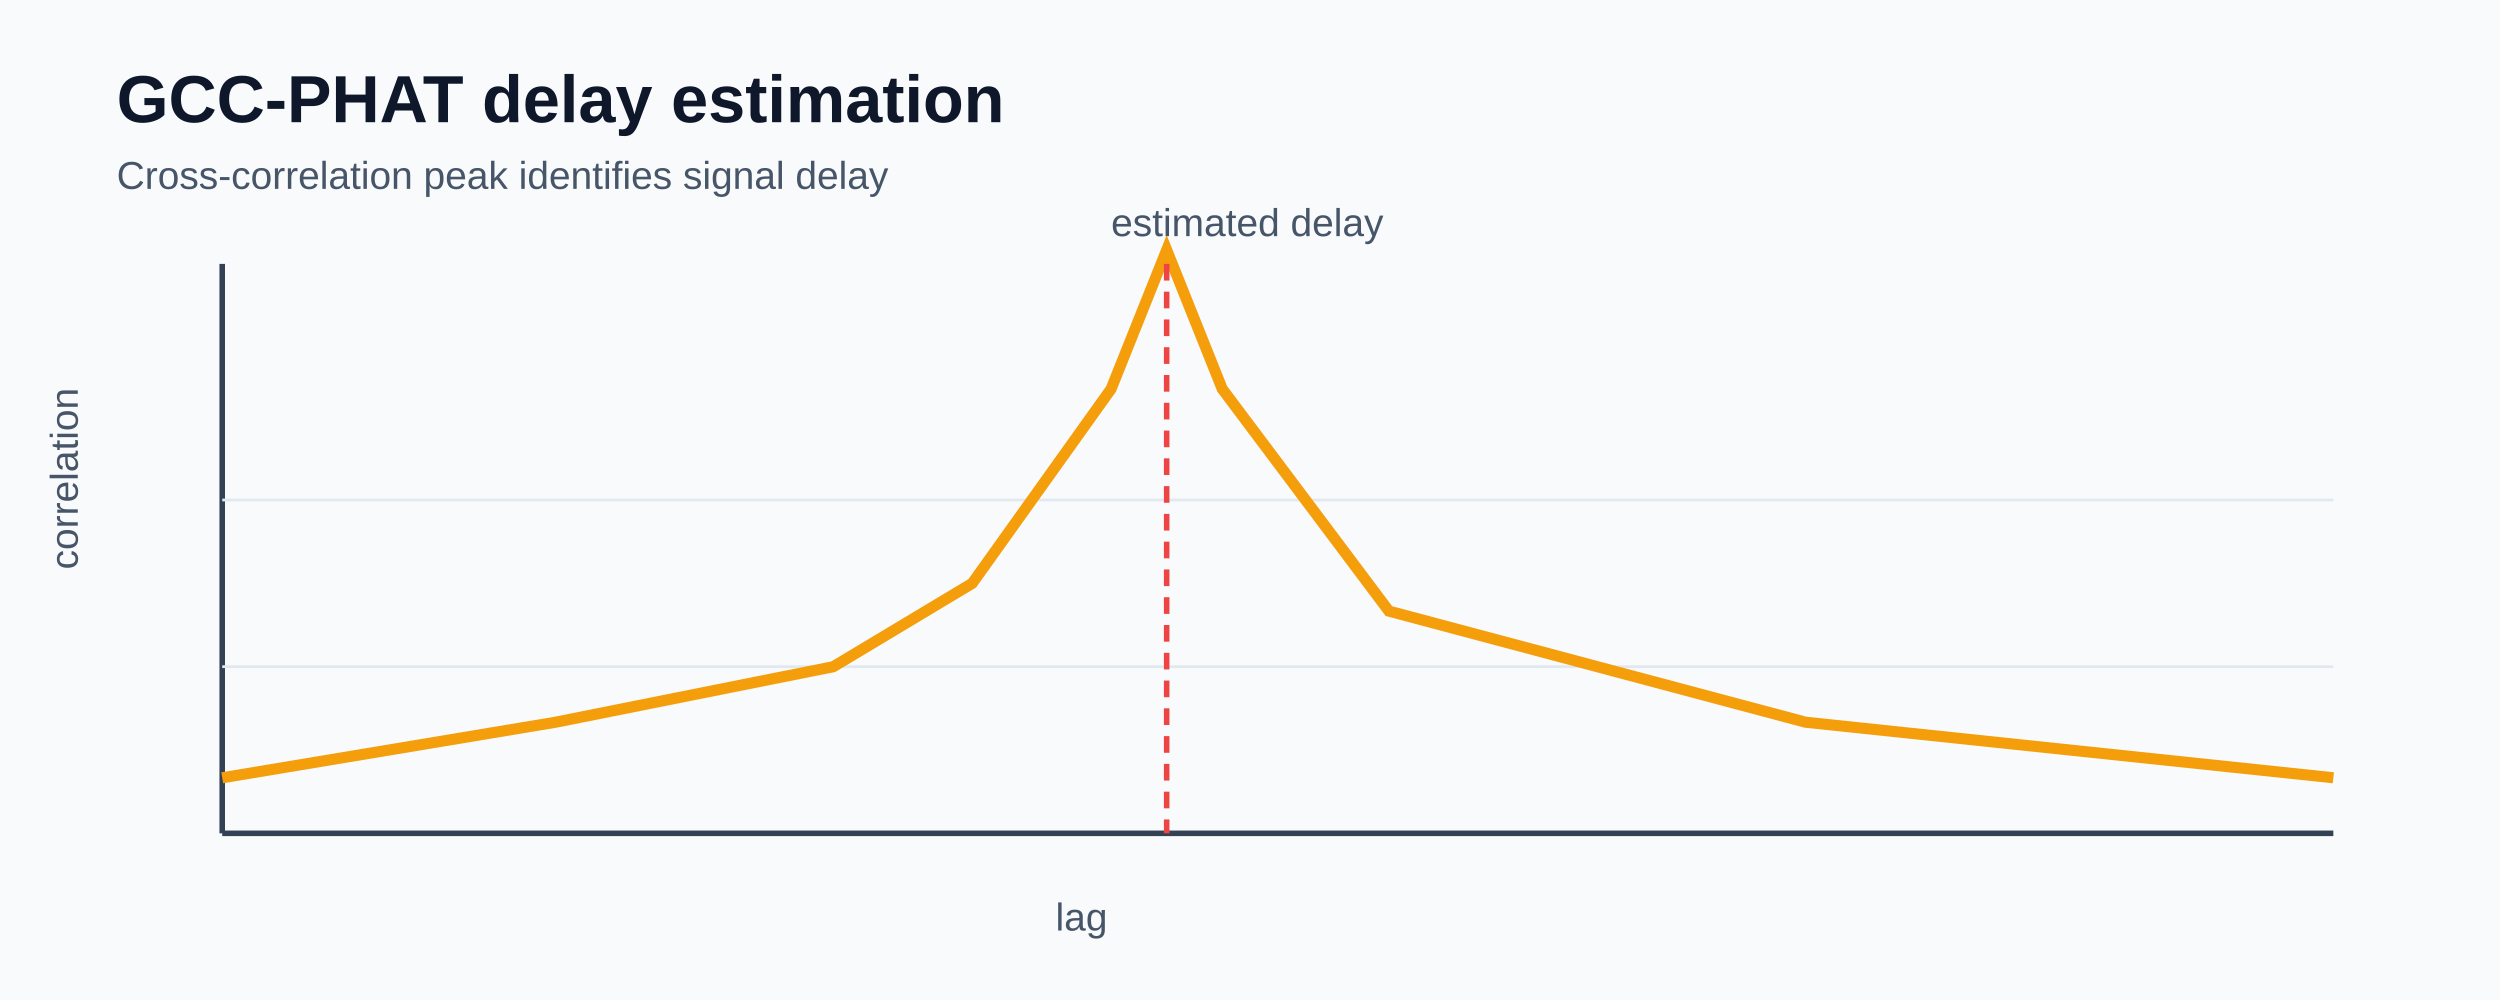
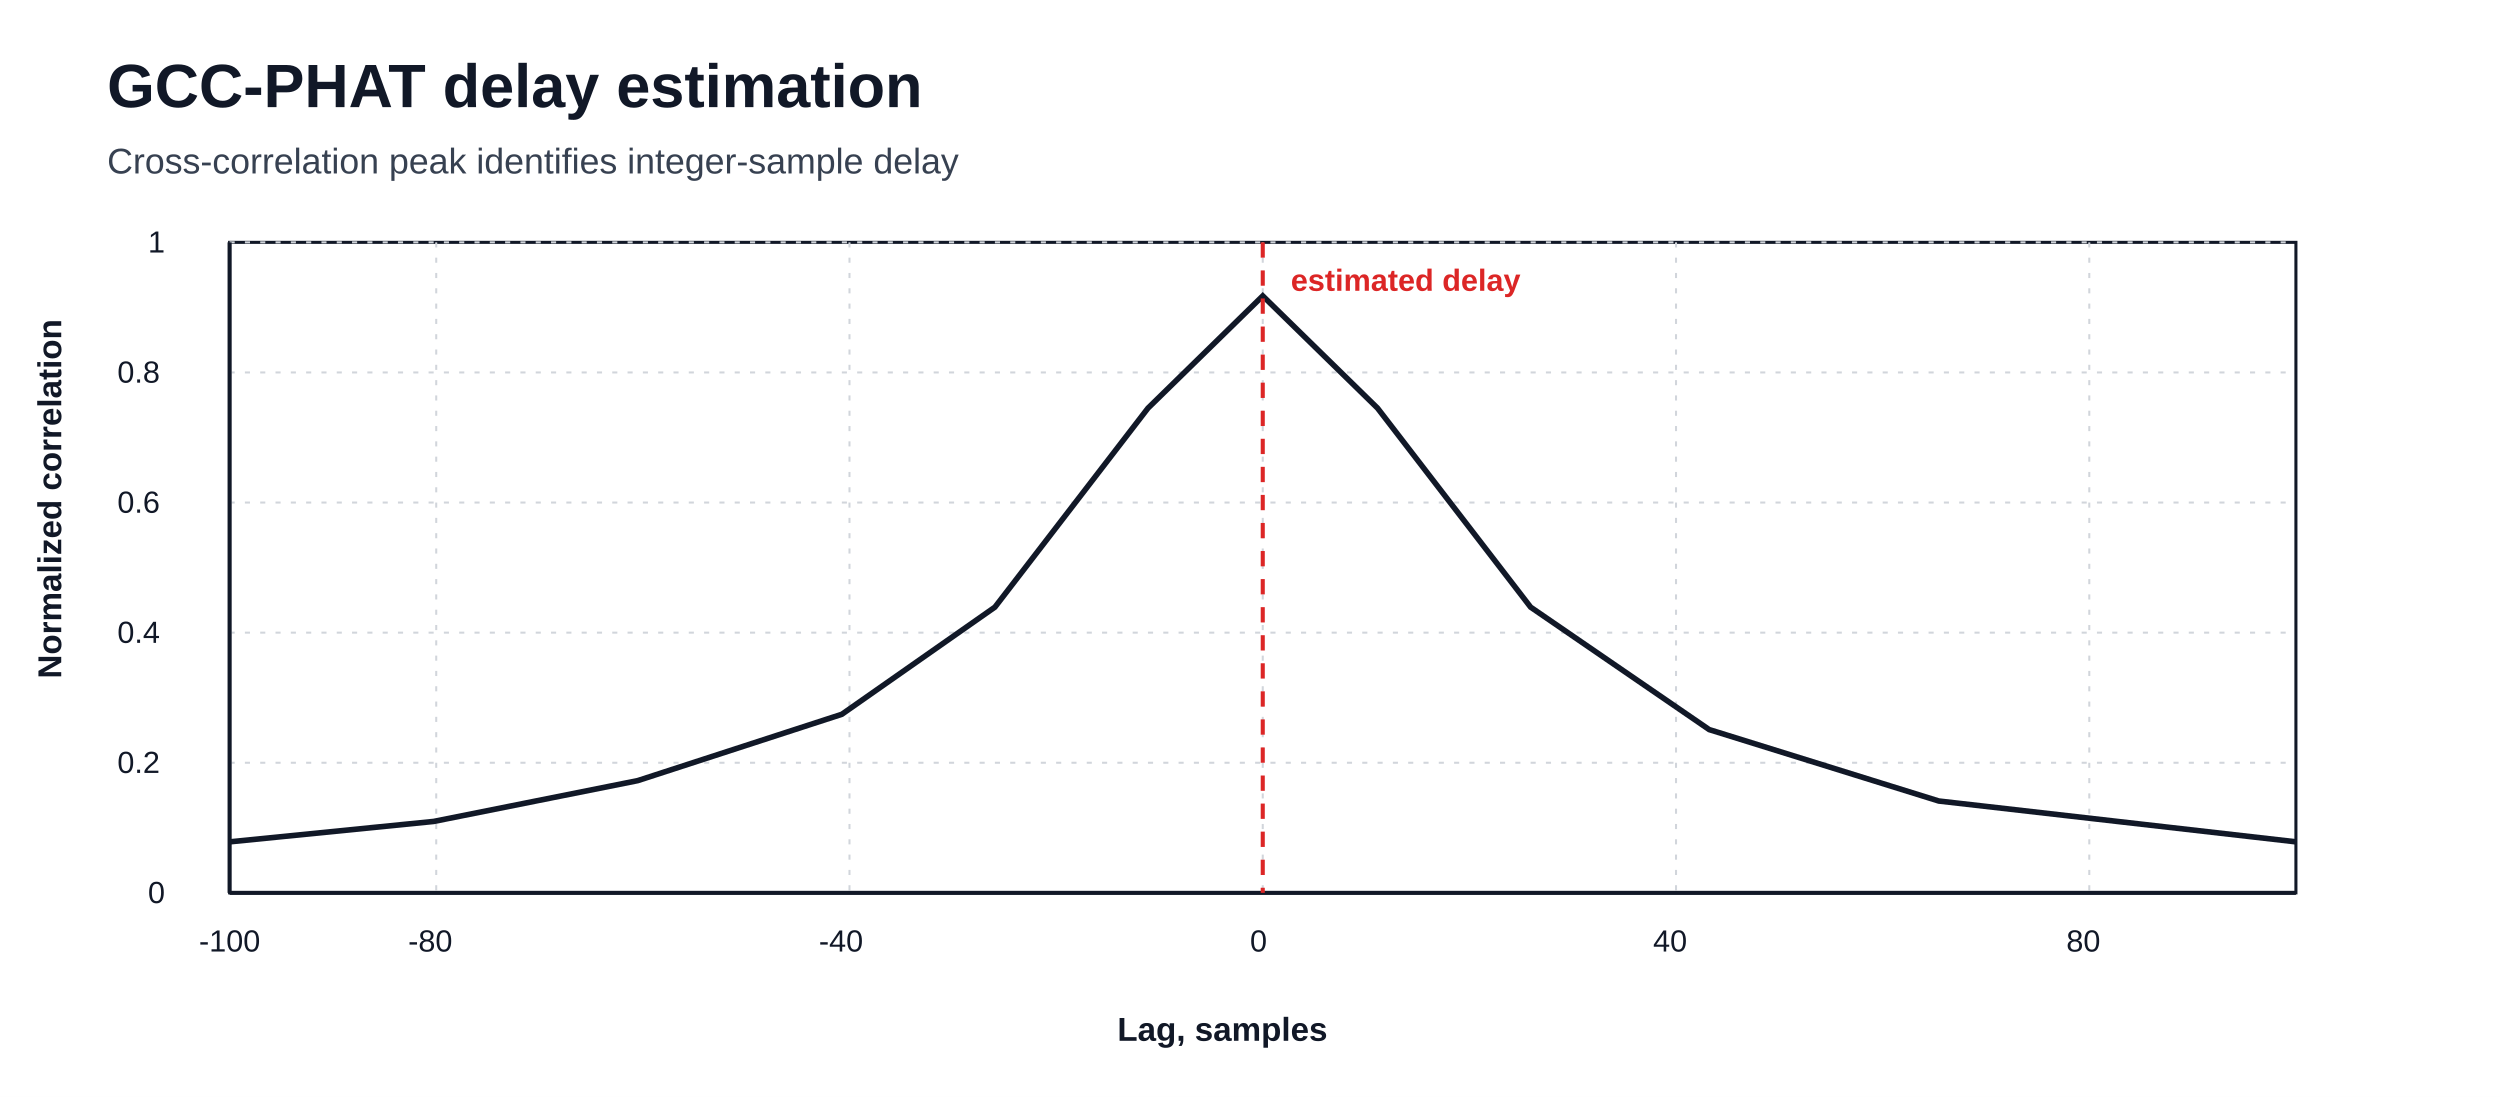
- <svg xmlns="http://www.w3.org/2000/svg" width="900" height="360" viewBox="0 0 900 360">
-   <style>.bg{fill:#f8fafc}.axis{stroke:#334155;stroke-width:2}.grid{stroke:#e2e8f0}.curve{fill:none;stroke:#f59e0b;stroke-width:4}.peak{stroke:#ef4444;stroke-width:2;stroke-dasharray:6 4}.t{font:700 24px Arial;fill:#0f172a}.s{font:400 14px Arial;fill:#475569}</style>
-   <rect class="bg" width="900" height="360" />
-   <text x="42" y="44" class="t">GCC-PHAT delay estimation</text>
-   <text x="42" y="68" class="s">Cross-correlation peak identifies signal delay</text>
-   <line x1="80" y1="300" x2="840" y2="300" class="axis" />
-   <line x1="80" y1="95" x2="80" y2="300" class="axis" />
-   <line x1="80" y1="240" x2="840" y2="240" class="grid" />
-   <line x1="80" y1="180" x2="840" y2="180" class="grid" />
-   <path class="curve" d="M80 280 L200 260 L300 240 L350 210 L400 140 L420 90 L440 140 L500 220 L650 260 L840 280" />
-   <line x1="420" y1="95" x2="420" y2="300" class="peak" />
-   <text x="400" y="85" class="s">estimated delay</text>
-   <text x="380" y="335" class="s">lag</text>
-   <text x="28" y="205" class="s" transform="rotate(-90 28 205)">correlation</text>
+ <svg xmlns="http://www.w3.org/2000/svg" width="980" height="430" viewBox="0 0 980 430" role="img" aria-labelledby="title desc">
+   <style>.bg{fill:#fff}.panel{fill:#fff;stroke:#111827;stroke-width:1.2}.axis{stroke:#111827;stroke-width:1.6}.grid{stroke:#d1d5db;stroke-width:.8;stroke-dasharray:2 4}.curve{fill:none;stroke:#111827;stroke-width:2.2}.peak{stroke:#dc2626;stroke-width:1.6;stroke-dasharray:6 5}.t{font:700 24px Arial;fill:#111827}.s{font:400 14px Arial;fill:#374151}.tick{font:400 12px Arial;fill:#111827}.lab{font:700 13px Arial;fill:#111827}.ann{font:700 12px Arial;fill:#dc2626}</style>
+   <rect class="bg" width="980" height="430" />
+   <text x="42" y="42" class="t">GCC-PHAT delay estimation</text>
+   <text x="42" y="68" class="s">Cross-correlation peak identifies integer-sample delay</text>
+   <rect x="90" y="95" width="810" height="255" class="panel" />
+   <g class="grid">
+     <line x1="90" y1="299" x2="900" y2="299" />
+     <line x1="90" y1="248" x2="900" y2="248" />
+     <line x1="90" y1="197" x2="900" y2="197" />
+     <line x1="90" y1="146" x2="900" y2="146" />
+     <line x1="90" y1="95" x2="900" y2="95" />
+     <line x1="171" y1="95" x2="171" y2="350" />
+     <line x1="333" y1="95" x2="333" y2="350" />
+     <line x1="495" y1="95" x2="495" y2="350" />
+     <line x1="657" y1="95" x2="657" y2="350" />
+     <line x1="819" y1="95" x2="819" y2="350" />
+   </g>
+   <line x1="90" y1="350" x2="900" y2="350" class="axis" />
+   <line x1="90" y1="95" x2="90" y2="350" class="axis" />
+   <path class="curve" d="M90 330 L170 322 L250 306 L330 280 L390 238 L450 160 L495 116 L540 160 L600 238 L670 286 L760 314 L900 330" />
+   <line x1="495" y1="95" x2="495" y2="350" class="peak" />
+   <text x="506" y="114" class="ann">estimated delay</text>
+   <g class="tick">
+     <text x="78" y="373">-100</text>
+     <text x="160" y="373">-80</text>
+     <text x="321" y="373">-40</text>
+     <text x="490" y="373">0</text>
+     <text x="648" y="373">40</text>
+     <text x="810" y="373">80</text>
+   </g>
+   <g class="tick">
+     <text x="58" y="354">0</text>
+     <text x="46" y="303">0.2</text>
+     <text x="46" y="252">0.4</text>
+     <text x="46" y="201">0.6</text>
+     <text x="46" y="150">0.8</text>
+     <text x="58" y="99">1</text>
+   </g>
+   <text x="438" y="408" class="lab">Lag, samples</text>
+   <text x="24" y="266" class="lab" transform="rotate(-90 24 266)">Normalized correlation</text>
</svg>
